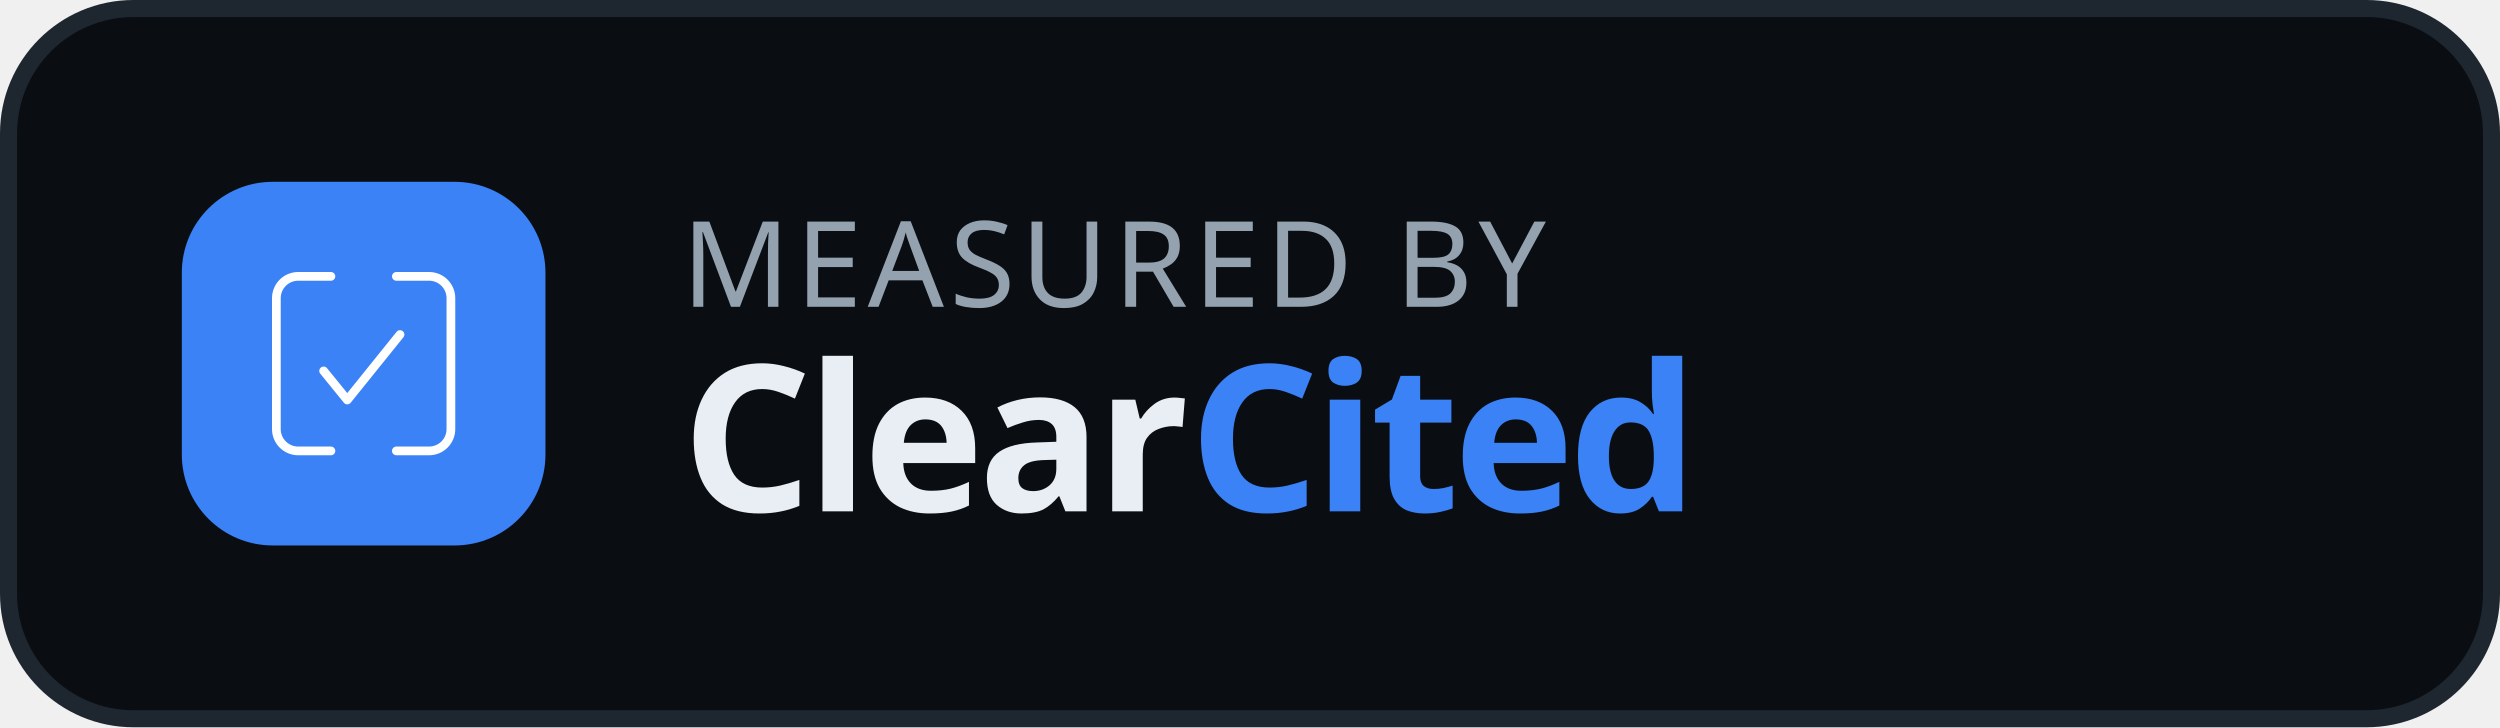
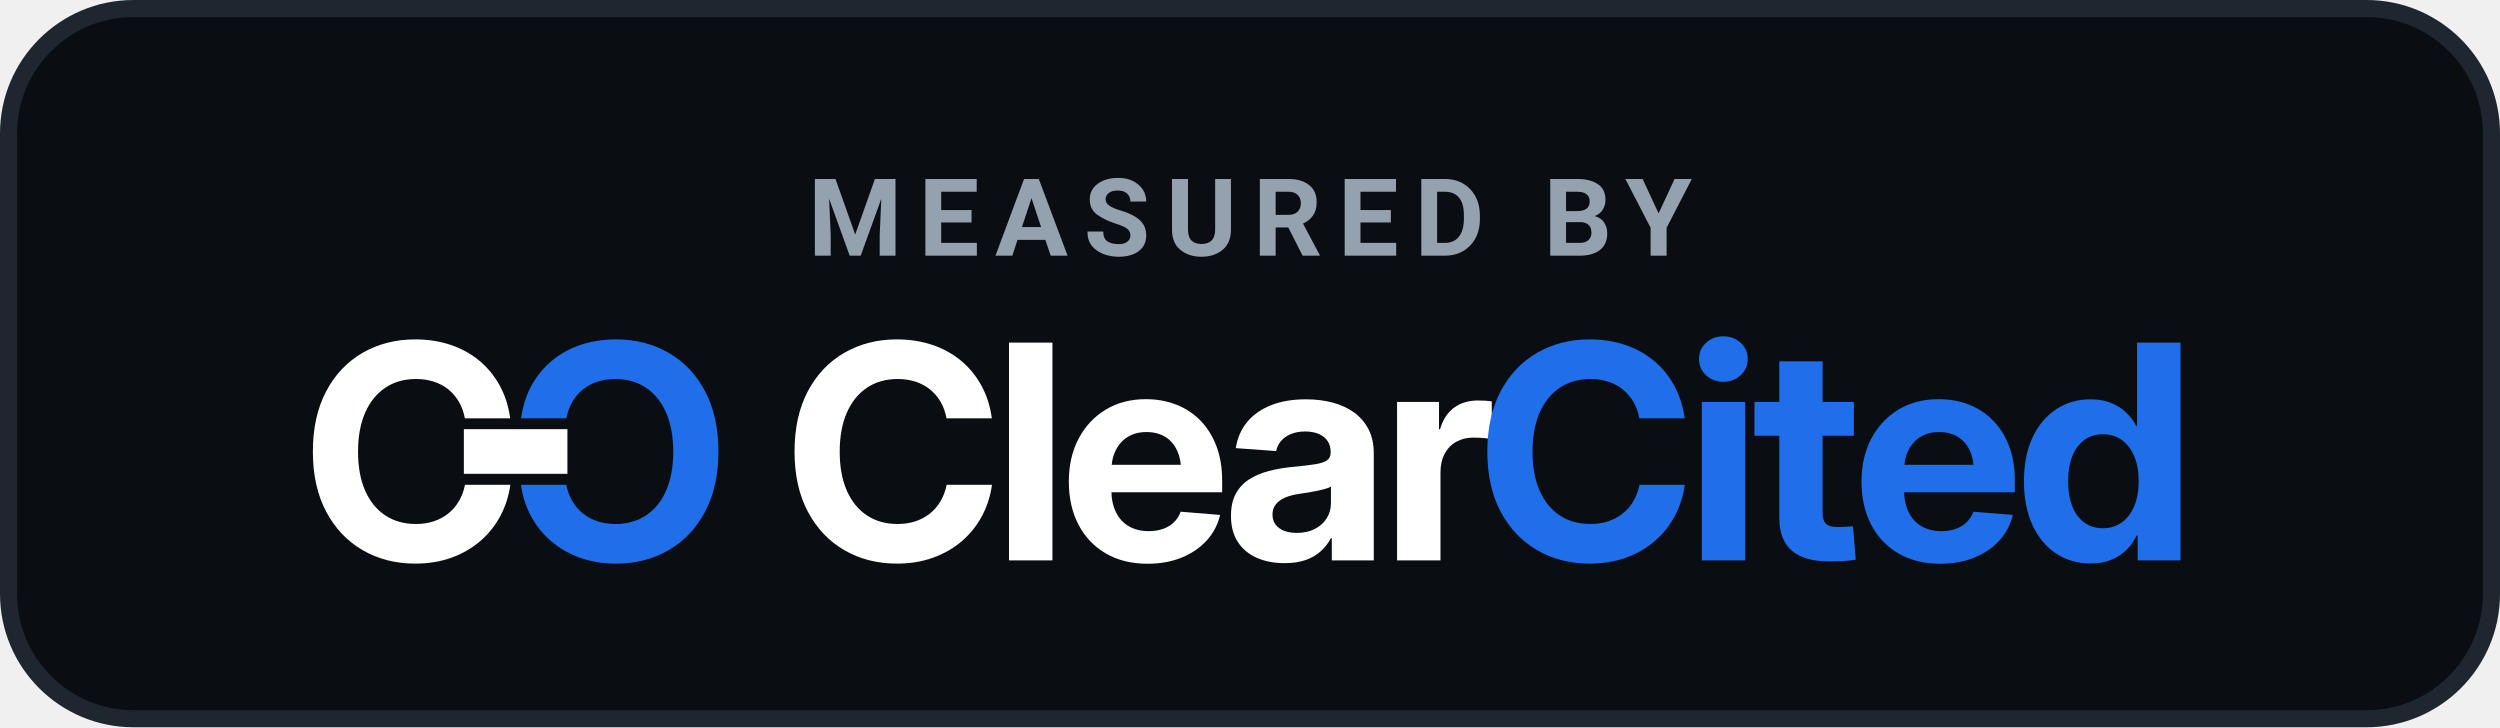
<svg xmlns="http://www.w3.org/2000/svg" width="220" height="64" viewBox="0 0 220 64" role="img" aria-label="Measured by Clear Cited">
  <rect x="0.75" y="0.75" width="218.5" height="62.5" rx="11" fill="#0a0e13" stroke="#1e2630" stroke-width="1.5" />
-   <g transform="translate(16,16)">
-     <rect width="32" height="32" rx="8" fill="#3b82f6" />
-     <g fill="none" stroke="#fff" stroke-width="2.4" stroke-linecap="round" stroke-linejoin="round" transform="scale(0.32)">
-       <path d="M41 26 H32 a6 6 0 0 0 -6 6 V68 a6 6 0 0 0 6 6 H41" />
-       <path d="M59 26 H68 a6 6 0 0 1 6 6 V68 a6 6 0 0 1 -6 6 H59" />
-       <path d="M39 52 l6.5 8 L60 42" />
+   <text x="110" y="22.5" text-anchor="middle" font-family="system-ui,-apple-system,Segoe UI,Roboto,Helvetica,Arial,sans-serif" font-size="9.5" font-weight="600" letter-spacing="1.4" fill="#94a2b0">MEASURED BY</text>
+   <g transform="translate(26,29) scale(0.19164) translate(8,6)">
+     <g transform="translate(-5.167785 0)">
+       <g transform="translate(0 100) scale(0.067114 -0.067114)">
+         <path fill="#FFFFFF" d="M777 -22Q576 -22 417.5 70.0Q259 162 168.0 333.5Q77 505 77 744Q77 985 168.0 1157.0Q259 1329 418.0 1420.5Q577 1512 777 1512Q907 1512 1018.0 1475.0Q1129 1438 1214.5 1367.5Q1300 1297 1355.0 1197.0Q1410 1097 1427 972H1117Q1105 1036 1076.0 1085.5Q1047 1135 1003.5 1170.0Q960 1205 904.0 1223.0Q848 1241 783 1241Q661 1241 572.0 1181.0Q483 1121 434.5 1010.0Q386 899 386 744Q386 588 434.5 477.5Q483 367 572.0 308.0Q661 249 782 249Q848 249 903.0 267.0Q958 285 1002.0 319.5Q1046 354 1075.5 404.0Q1105 454 1118 517H1428Q1412 402 1359.5 303.5Q1307 205 1222.0 132.0Q1137 59 1025.0 18.5Q913 -22 777 -22Z" />
+       </g>
+       <g transform="translate(196.55 100) scale(-0.067114 -0.067114)">
+         <path fill="#1F6FEB" d="M777 -22Q576 -22 417.5 70.0Q259 162 168.0 333.5Q77 505 77 744Q77 985 168.0 1157.0Q259 1329 418.0 1420.5Q577 1512 777 1512Q907 1512 1018.0 1475.0Q1129 1438 1214.5 1367.5Q1300 1297 1355.0 1197.0Q1410 1097 1427 972H1117Q1105 1036 1076.0 1085.5Q1047 1135 1003.5 1170.0Q960 1205 904.0 1223.0Q848 1241 783 1241Q661 1241 572.0 1181.0Q483 1121 434.5 1010.0Q386 899 386 744Q386 588 434.5 477.5Q483 367 572.0 308.0Q661 249 782 249Q848 249 903.0 267.0Q958 285 1002.0 319.5Q1046 354 1075.5 404.0Q1105 454 1118 517H1428Q1412 402 1359.5 303.5Q1307 205 1222.0 132.0Q1137 59 1025.0 18.5Q913 -22 777 -22Z" />
+       </g>
+       <rect x="74.5" y="39.75" width="47.55" height="20.5" fill="#FFFFFF" />
+     </g>
+     <g transform="translate(216.01 0)">
+       <g fill="#FFFFFF" transform="translate(0 100) scale(0.067114 -0.067114)">
+         <path transform="translate(0.0 0)" d="M777 -22Q576 -22 417.5 70.0Q259 162 168.0 333.5Q77 505 77 744Q77 985 168.0 1157.0Q259 1329 418.0 1420.5Q577 1512 777 1512Q907 1512 1018.0 1475.0Q1129 1438 1214.5 1367.5Q1300 1297 1355.0 1197.0Q1410 1097 1427 972H1117Q1105 1036 1076.0 1085.5Q1047 1135 1003.5 1170.0Q960 1205 904.0 1223.0Q848 1241 783 1241Q661 1241 572.0 1181.0Q483 1121 434.5 1010.0Q386 899 386 744Q386 588 434.5 477.5Q483 367 572.0 308.0Q661 249 782 249Q848 249 903.0 267.0Q958 285 1002.0 319.5Q1046 354 1075.5 404.0Q1105 454 1118 517H1428Q1412 402 1359.5 303.5Q1307 205 1222.0 132.0Q1137 59 1025.0 18.5Q913 -22 777 -22Z" />
+         <path transform="translate(1429.4 0)" d="M412 1490V0H115V1490Z" />
+         <path transform="translate(1885.7 0)" d="M607 -23Q442 -23 321.0 47.5Q200 118 134.0 244.5Q68 371 68 539Q68 705 134.5 832.0Q201 959 319.5 1031.0Q438 1103 595 1103Q708 1103 803.5 1065.5Q899 1028 969.0 956.0Q1039 884 1078.0 781.0Q1117 678 1117 547V466H181V654H973L837 607Q837 690 809.0 751.0Q781 812 728.0 845.0Q675 878 599 878Q524 878 470.5 844.5Q417 811 388.0 751.5Q359 692 359 613V482Q359 394 390.0 330.5Q421 267 478.5 233.5Q536 200 614 200Q670 200 714.0 216.0Q758 232 788.5 262.0Q819 292 833 333L1103 311Q1080 212 1011.5 136.5Q943 61 839.5 19.0Q736 -23 607 -23Z" />
+         <path transform="translate(2997.1 0)" d="M433 -19Q327 -19 244.0 17.0Q161 53 113.5 125.0Q66 197 66 304Q66 396 99.5 457.0Q133 518 191.5 555.0Q250 592 325.0 611.5Q400 631 482 639Q579 648 637.0 657.0Q695 666 721.5 683.5Q748 701 748 736V742Q748 785 727.5 816.0Q707 847 668.0 864.5Q629 882 574 882Q518 882 476.0 864.5Q434 847 408.5 817.0Q383 787 375 748L99 768Q115 872 177.0 947.0Q239 1022 341.0 1062.0Q443 1102 579 1102Q679 1102 764.0 1079.0Q849 1056 911.5 1009.5Q974 963 1008.5 894.0Q1043 825 1043 732V0H756V152H750Q722 100 679.0 61.5Q636 23 575.5 2.0Q515 -19 433 -19ZM516 188Q587 188 639.5 215.0Q692 242 721.0 288.0Q750 334 750 392V505Q737 497 713.0 490.0Q689 483 659.0 476.5Q629 470 596.5 465.0Q564 460 533 455Q481 448 439.5 431.0Q398 414 374.0 385.0Q350 356 350 313Q350 273 371.0 245.0Q392 217 429.5 202.5Q467 188 516 188Z" />
+         <path transform="translate(4084.5 0)" d="M115 0V1084H402V897H409Q438 996 505.0 1045.0Q572 1094 671 1094Q696 1094 720.0 1092.5Q744 1091 763 1088V830Q745 834 708.0 837.0Q671 840 635 840Q571 840 520.0 811.5Q469 783 440.5 729.5Q412 676 412 601V0Z" />
+       </g>
+     </g>
+     <g transform="translate(534.14 0)">
+       <g fill="#1F6FEB" transform="translate(0 100) scale(0.067114 -0.067114)">
+         <path transform="translate(0.0 0)" d="M777 -22Q576 -22 417.5 70.0Q259 162 168.0 333.5Q77 505 77 744Q77 985 168.0 1157.0Q259 1329 418.0 1420.5Q577 1512 777 1512Q907 1512 1018.0 1475.0Q1129 1438 1214.5 1367.5Q1300 1297 1355.0 1197.0Q1410 1097 1427 972H1117Q1105 1036 1076.0 1085.5Q1047 1135 1003.5 1170.0Q960 1205 904.0 1223.0Q848 1241 783 1241Q661 1241 572.0 1181.0Q483 1121 434.5 1010.0Q386 899 386 744Q386 588 434.5 477.5Q483 367 572.0 308.0Q661 249 782 249Q848 249 903.0 267.0Q958 285 1002.0 319.5Q1046 354 1075.5 404.0Q1105 454 1118 517H1428Q1412 402 1359.5 303.5Q1307 205 1222.0 132.0Q1137 59 1025.0 18.5Q913 -22 777 -22Z" />
+         <path transform="translate(1429.4 0)" d="M115 0V1084H412V0ZM263 1222Q192 1222 144.0 1267.0Q96 1312 96 1378Q96 1444 144.0 1488.5Q192 1533 262 1533Q333 1533 381.0 1488.5Q429 1444 429 1378Q429 1312 381.0 1267.0Q333 1222 263 1222Z" />
+         <path transform="translate(1885.7 0)" d="M699 1084V853H19V1084ZM189 1362H485V327Q485 273 508.0 250.5Q531 228 588 228Q610 228 642.5 230.0Q675 232 693 233L712 5Q675 -2 626.5 -4.5Q578 -7 531 -7Q359 -7 274.0 67.0Q189 141 189 289Z" />
+         <path transform="translate(2569.1 0)" d="M607 -23Q442 -23 321.0 47.5Q200 118 134.0 244.5Q68 371 68 539Q68 705 134.5 832.0Q201 959 319.5 1031.0Q438 1103 595 1103Q708 1103 803.5 1065.5Q899 1028 969.0 956.0Q1039 884 1078.0 781.0Q1117 678 1117 547V466H181V654H973L837 607Q837 690 809.0 751.0Q781 812 728.0 845.0Q675 878 599 878Q524 878 470.5 844.5Q417 811 388.0 751.5Q359 692 359 613V482Q359 394 390.0 330.5Q421 267 478.5 233.5Q536 200 614 200Q670 200 714.0 216.0Q758 232 788.5 262.0Q819 292 833 333L1103 311Q1080 212 1011.5 136.5Q943 61 839.5 19.0Q736 -23 607 -23Z" />
+         <path transform="translate(3680.5 0)" d="M524 -21Q391 -21 288.0 47.0Q185 115 126.5 241.0Q68 367 68 542Q68 717 127.5 842.5Q187 968 290.0 1035.0Q393 1102 523 1102Q603 1102 663.5 1077.5Q724 1053 767.0 1011.5Q810 970 837 919H842V1490H1139V0H846V170H839Q813 115 769.5 72.0Q726 29 665.0 4.0Q604 -21 524 -21ZM608 220Q683 220 738.0 260.0Q793 300 823.0 372.5Q853 445 853 542Q853 640 823.0 711.5Q793 783 738.5 823.0Q684 863 608 863Q534 863 480.5 823.5Q427 784 398.5 712.5Q370 641 370 542Q370 443 398.5 370.5Q427 298 480.5 259.0Q534 220 608 220Z" />
+       </g>
    </g>
  </g>
-   <text x="60" y="27" font-family="Geist,system-ui,sans-serif" font-size="10.5" font-weight="500" letter-spacing="0.5" fill="#94a2b0">MEASURED BY</text>
-   <text x="60" y="45" font-family="Geist,system-ui,sans-serif" font-size="18" font-weight="700" letter-spacing="-0.5" fill="#e9eef4">Clear<tspan fill="#3b82f6">Cited</tspan>
-   </text>
</svg>
